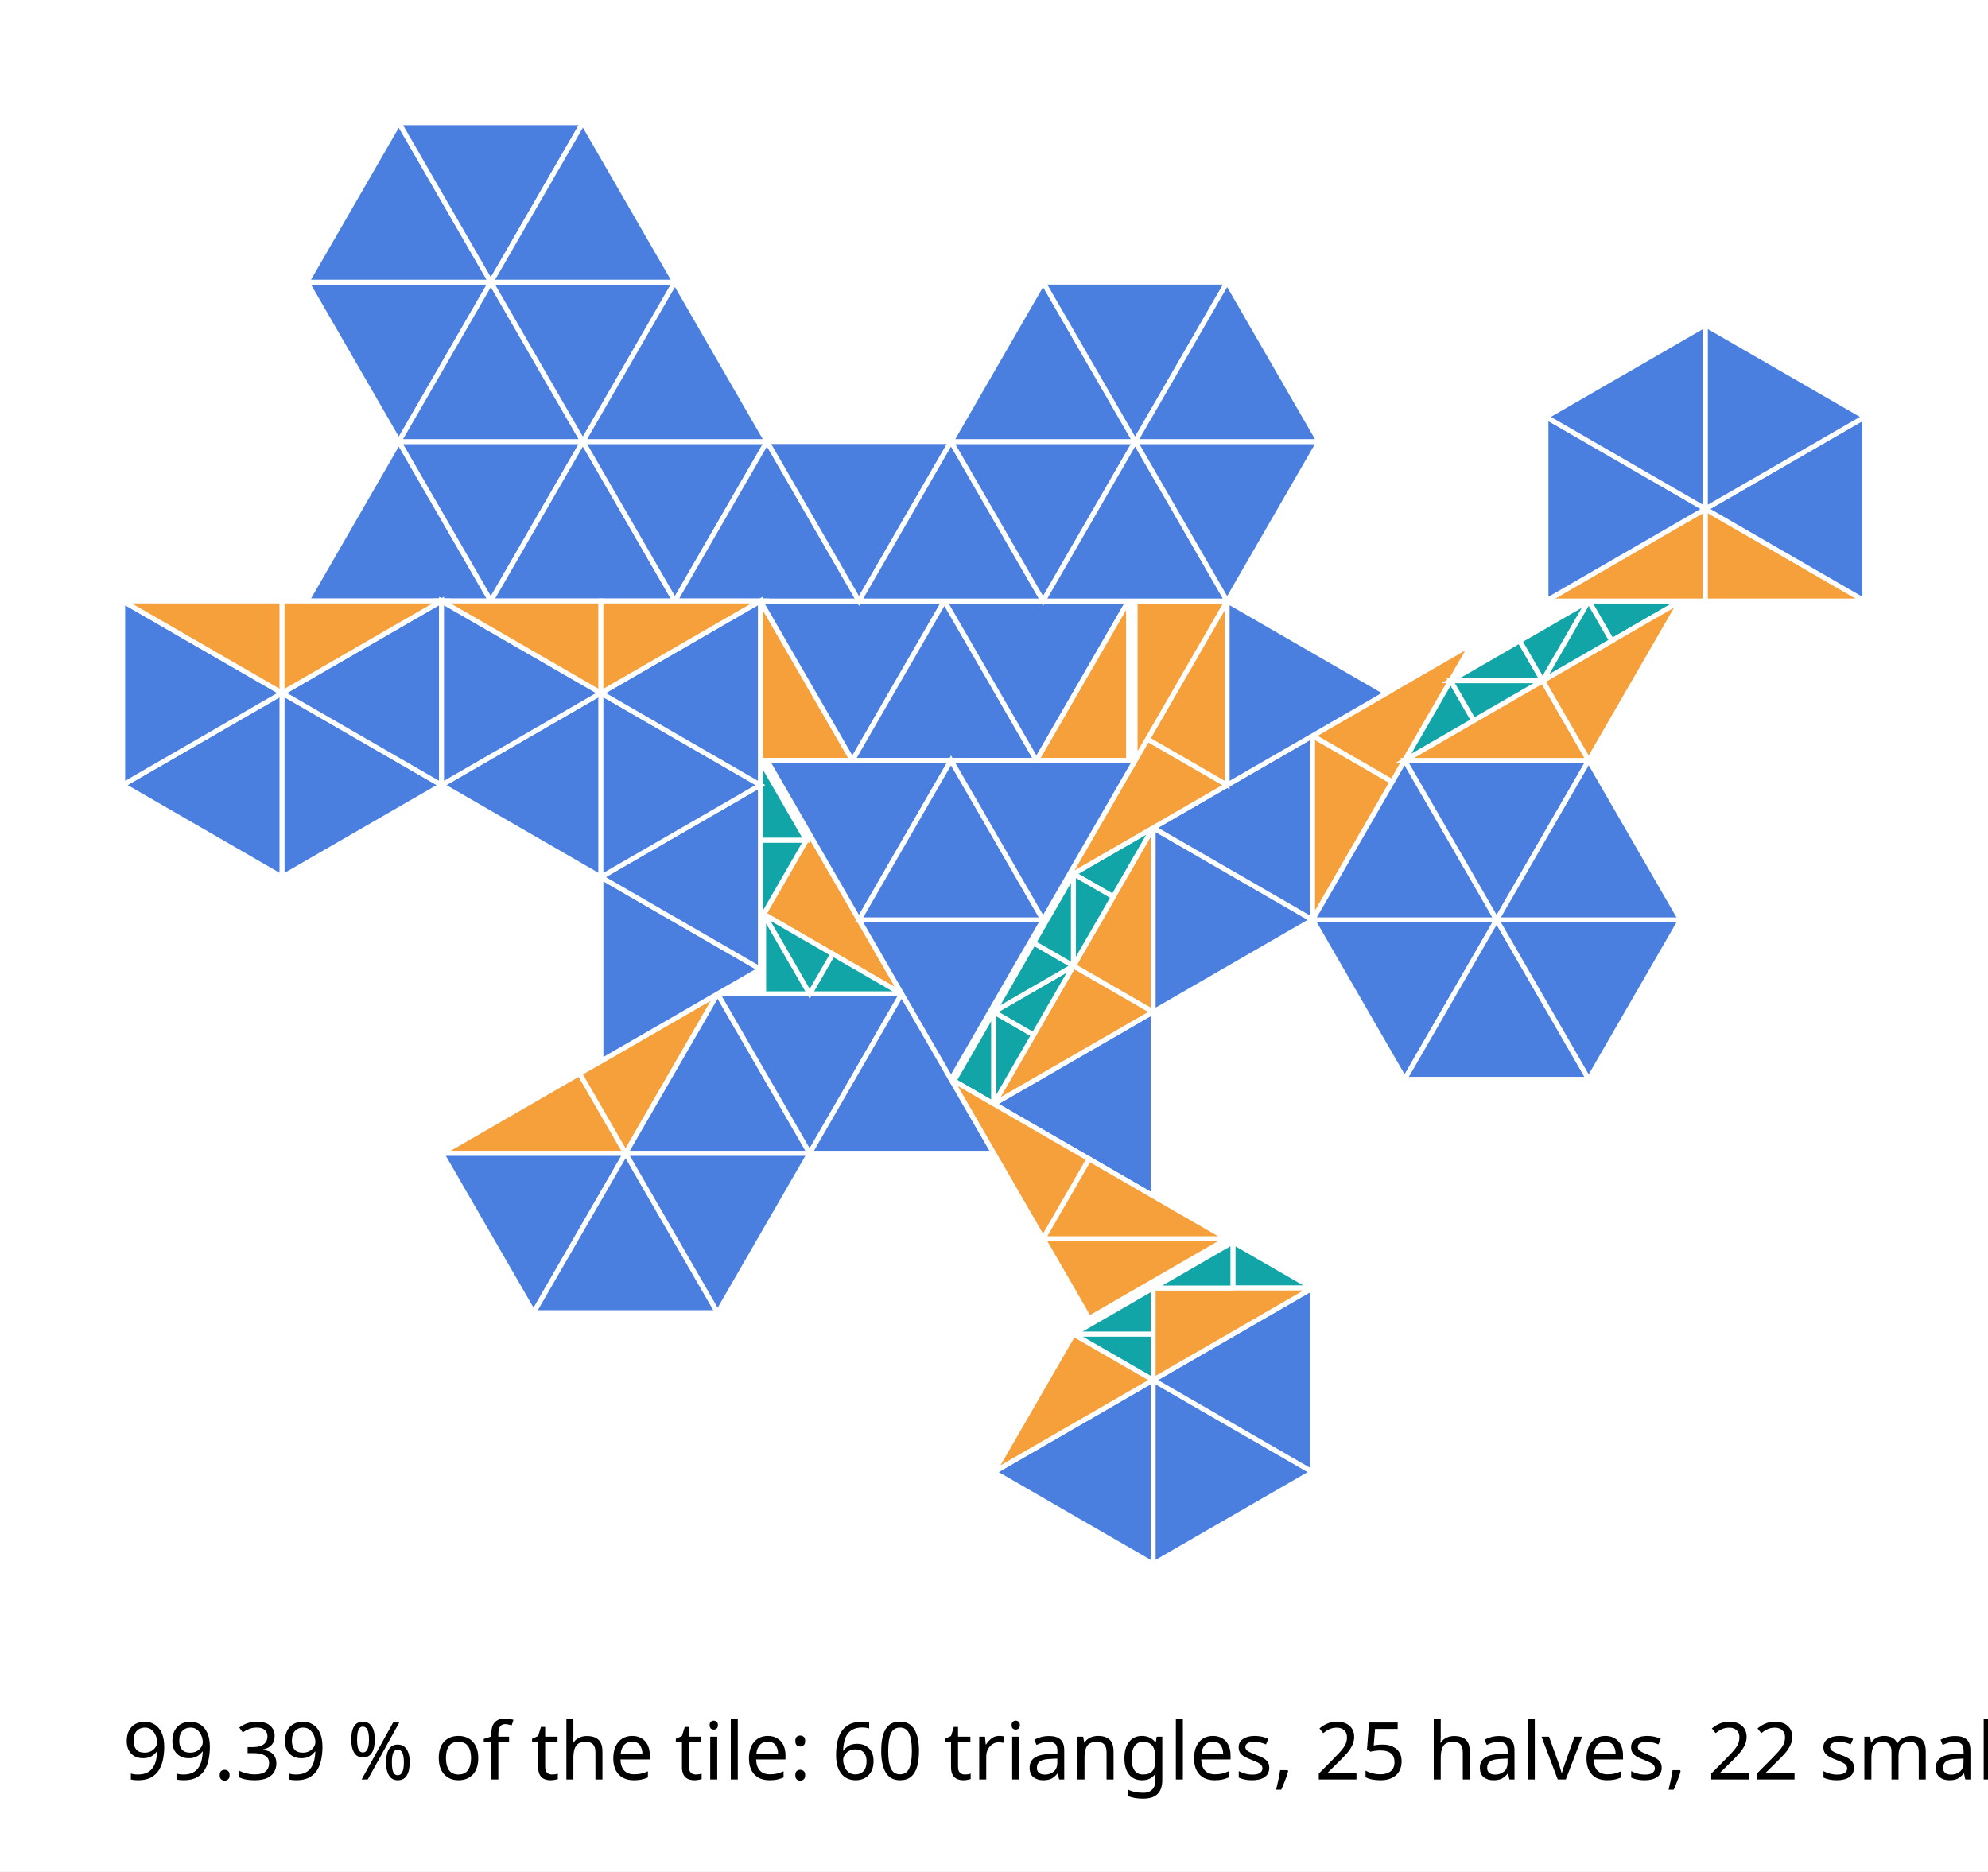
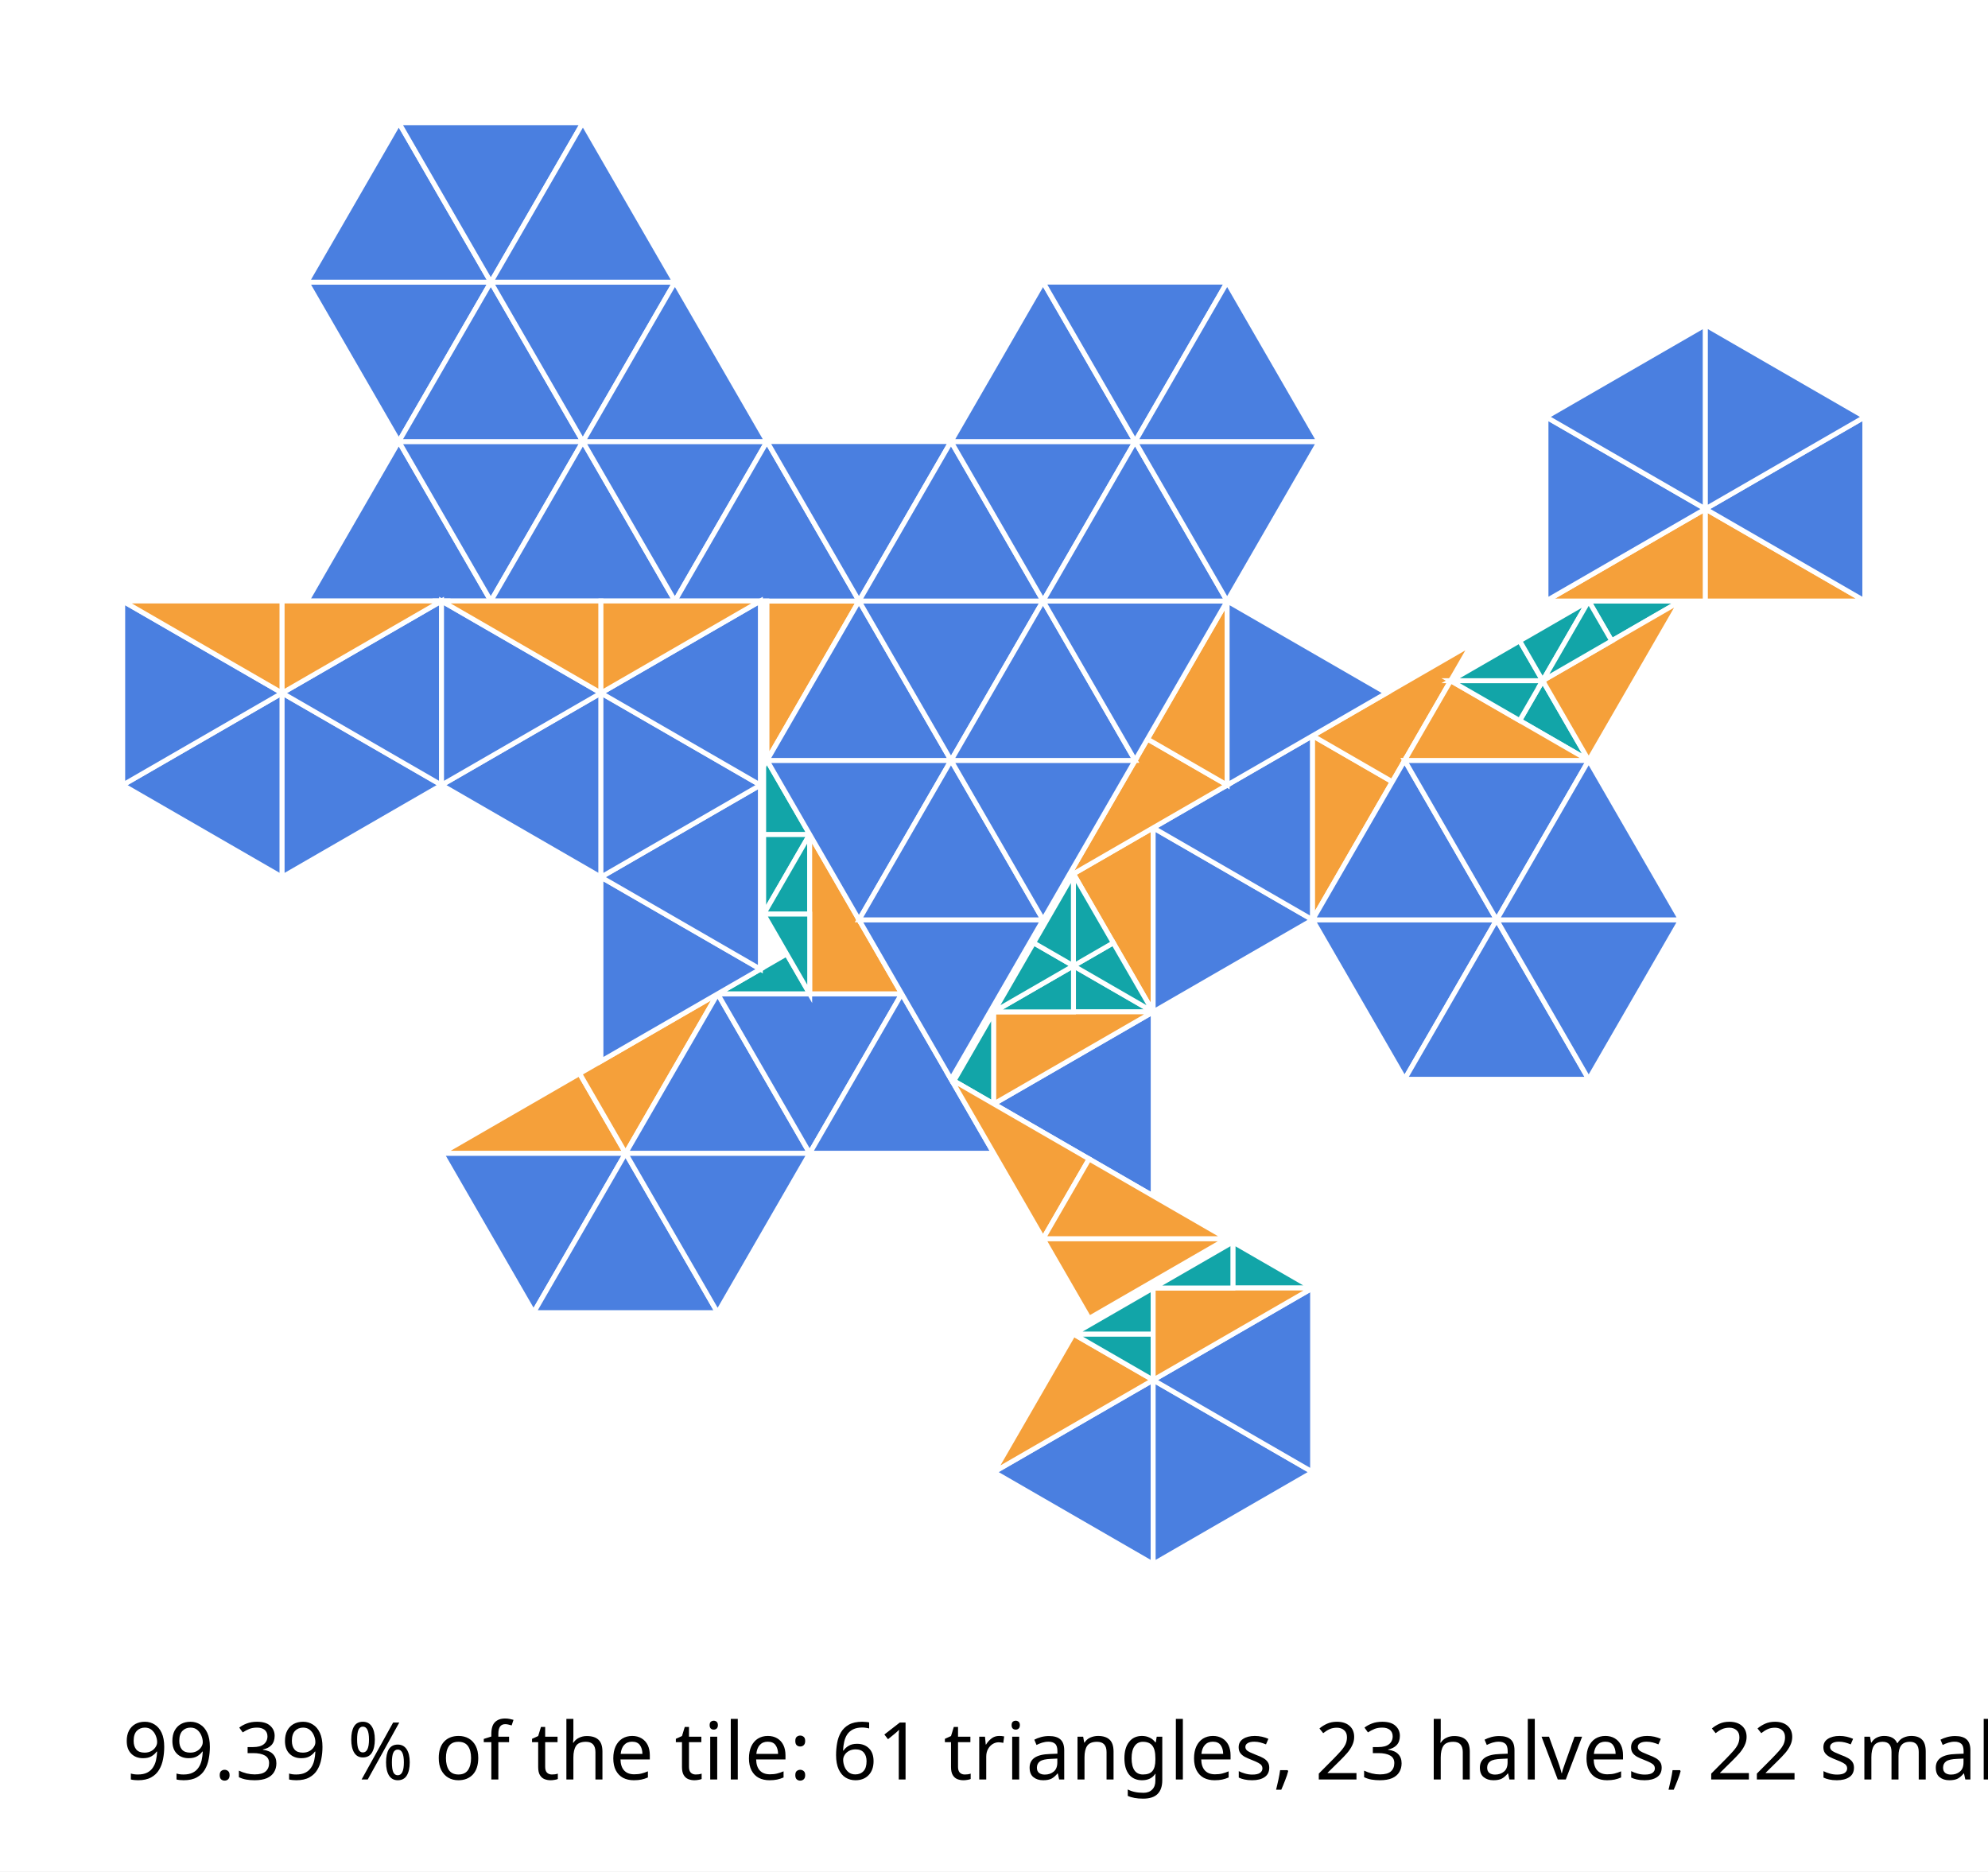
<svg xmlns="http://www.w3.org/2000/svg" width="324" height="305">
  <rect width="100%" height="100%" fill="#fff" />
  <path d="M 86.962 213.923 L 101.962 187.942 L 71.962 187.942 Z" fill="#4a7fe0" stroke="#fff" stroke-width="0.8" />
  <path d="M 71.962 187.942 L 101.962 187.942 L 94.462 174.952 Z" fill="#f5a03a" stroke="#fff" stroke-width="0.8" />
  <path d="M 116.962 161.962 L 94.462 174.952 L 101.962 187.942 Z" fill="#f5a03a" stroke="#fff" stroke-width="0.8" />
+   <path d="M 124.462 148.971 L 131.962 135.981 L 124.462 135.981 Z" fill="#12a5a8" stroke="#fff" stroke-width="0.8" />
+   <path d="M 124.462 122.990 L 124.462 135.981 L 131.962 135.981 Z" fill="#12a5a8" stroke="#fff" stroke-width="0.8" />
  <path d="M 86.962 213.923 L 116.962 213.923 L 101.962 187.942 Z" fill="#4a7fe0" stroke="#fff" stroke-width="0.8" />
  <path d="M 116.962 213.923 L 131.962 187.942 L 101.962 187.942 Z" fill="#4a7fe0" stroke="#fff" stroke-width="0.8" />
  <path d="M 101.962 187.942 L 131.962 187.942 L 116.962 161.962 Z" fill="#4a7fe0" stroke="#fff" stroke-width="0.8" />
  <path d="M 131.962 187.942 L 146.962 161.962 L 116.962 161.962 Z" fill="#4a7fe0" stroke="#fff" stroke-width="0.8" />
-   <path d="M 146.962 161.962 L 131.962 135.981 L 124.462 148.971 Z" fill="#f5a03a" stroke="#fff" stroke-width="0.8" />
-   <path d="M 146.962 161.962 L 135.712 155.466 L 131.962 161.962 Z" fill="#12a5a8" stroke="#fff" stroke-width="0.8" />
-   <path d="M 124.462 148.971 L 124.462 161.962 L 131.962 161.962 Z" fill="#12a5a8" stroke="#fff" stroke-width="0.8" />
-   <path d="M 124.462 148.971 L 131.962 161.962 L 135.712 155.466 Z" fill="#12a5a8" stroke="#fff" stroke-width="0.8" />
+   <path d="M 116.962 161.962 L 131.962 161.962 L 128.212 155.466 Z" fill="#12a5a8" stroke="#fff" stroke-width="0.8" />
+   <path d="M 131.962 135.981 L 124.462 148.971 L 131.962 148.971 Z" fill="#12a5a8" stroke="#fff" stroke-width="0.8" />
+   <path d="M 131.962 135.981 L 131.962 161.962 L 146.962 161.962 Z" fill="#f5a03a" stroke="#fff" stroke-width="0.8" />
+   <path d="M 131.962 161.962 L 131.962 148.971 L 124.462 148.971 Z" fill="#12a5a8" stroke="#fff" stroke-width="0.8" />
  <path d="M 131.962 187.942 L 161.962 187.942 L 146.962 161.962 Z" fill="#4a7fe0" stroke="#fff" stroke-width="0.8" />
  <path d="M 161.962 164.904 L 155.466 176.154 L 161.962 179.904 Z" fill="#12a5a8" stroke="#fff" stroke-width="0.8" />
  <path d="M 187.942 254.904 L 187.942 224.904 L 161.962 239.904 Z" fill="#4a7fe0" stroke="#fff" stroke-width="0.8" />
  <path d="M 161.962 239.904 L 187.942 224.904 L 174.952 217.404 Z" fill="#f5a03a" stroke="#fff" stroke-width="0.8" />
  <path d="M 174.952 217.404 L 187.942 224.904 L 187.942 217.404 Z" fill="#12a5a8" stroke="#fff" stroke-width="0.8" />
  <path d="M 174.952 217.404 L 187.942 217.404 L 187.942 209.904 Z" fill="#12a5a8" stroke="#fff" stroke-width="0.8" />
  <path d="M 187.942 194.904 L 187.942 164.904 L 161.962 179.904 Z" fill="#4a7fe0" stroke="#fff" stroke-width="0.8" />
-   <path d="M 161.962 179.904 L 187.942 164.904 L 174.952 157.404 Z" fill="#f5a03a" stroke="#fff" stroke-width="0.8" />
-   <path d="M 161.962 179.904 L 168.457 168.654 L 161.962 164.904 Z" fill="#12a5a8" stroke="#fff" stroke-width="0.8" />
-   <path d="M 187.942 134.904 L 174.952 142.404 L 181.447 146.154 Z" fill="#12a5a8" stroke="#fff" stroke-width="0.8" />
-   <path d="M 187.942 134.904 L 174.952 157.404 L 187.942 164.904 Z" fill="#f5a03a" stroke="#fff" stroke-width="0.8" />
-   <path d="M 174.952 157.404 L 161.962 164.904 L 168.457 168.654 Z" fill="#12a5a8" stroke="#fff" stroke-width="0.8" />
+   <path d="M 187.942 164.904 L 174.952 157.404 L 174.952 164.904 Z" fill="#12a5a8" stroke="#fff" stroke-width="0.8" />
+   <path d="M 187.942 164.904 L 161.962 164.904 L 161.962 179.904 Z" fill="#f5a03a" stroke="#fff" stroke-width="0.8" />
+   <path d="M 187.942 164.904 L 187.942 134.904 L 174.952 142.404 Z" fill="#f5a03a" stroke="#fff" stroke-width="0.8" />
+   <path d="M 187.942 164.904 L 181.447 153.654 L 174.952 157.404 Z" fill="#12a5a8" stroke="#fff" stroke-width="0.8" />
+   <path d="M 161.962 164.904 L 174.952 164.904 L 174.952 157.404 Z" fill="#12a5a8" stroke="#fff" stroke-width="0.8" />
  <path d="M 161.962 164.904 L 174.952 157.404 L 168.457 153.654 Z" fill="#12a5a8" stroke="#fff" stroke-width="0.8" />
  <path d="M 174.952 142.404 L 168.457 153.654 L 174.952 157.404 Z" fill="#12a5a8" stroke="#fff" stroke-width="0.8" />
-   <path d="M 174.952 157.404 L 181.447 146.154 L 174.952 142.404 Z" fill="#12a5a8" stroke="#fff" stroke-width="0.8" />
+   <path d="M 174.952 142.404 L 174.952 157.404 L 181.447 153.654 Z" fill="#12a5a8" stroke="#fff" stroke-width="0.8" />
  <path d="M 187.942 254.904 L 213.923 239.904 L 187.942 224.904 Z" fill="#4a7fe0" stroke="#fff" stroke-width="0.8" />
  <path d="M 213.923 239.904 L 213.923 209.904 L 187.942 224.904 Z" fill="#4a7fe0" stroke="#fff" stroke-width="0.8" />
  <path d="M 213.923 209.904 L 200.933 202.404 L 200.933 209.904 Z" fill="#12a5a8" stroke="#fff" stroke-width="0.8" />
  <path d="M 213.923 209.904 L 187.942 209.904 L 187.942 224.904 Z" fill="#f5a03a" stroke="#fff" stroke-width="0.8" />
  <path d="M 187.942 209.904 L 200.933 209.904 L 200.933 202.404 Z" fill="#12a5a8" stroke="#fff" stroke-width="0.8" />
  <path d="M 187.942 164.904 L 213.923 149.904 L 187.942 134.904 Z" fill="#4a7fe0" stroke="#fff" stroke-width="0.8" />
  <path d="M 213.923 149.904 L 213.923 119.904 L 187.942 134.904 Z" fill="#4a7fe0" stroke="#fff" stroke-width="0.8" />
  <path d="M 213.923 149.904 L 226.913 127.404 L 213.923 119.904 Z" fill="#f5a03a" stroke="#fff" stroke-width="0.8" />
  <path d="M 239.904 104.904 L 213.923 119.904 L 226.913 127.404 Z" fill="#f5a03a" stroke="#fff" stroke-width="0.8" />
-   <path d="M 123.923 149.904 L 131.423 136.913 L 123.923 136.913 Z" fill="#12a5a8" stroke="#fff" stroke-width="0.8" />
-   <path d="M 123.923 123.923 L 123.923 136.913 L 131.423 136.913 Z" fill="#12a5a8" stroke="#fff" stroke-width="0.8" />
-   <path d="M 123.923 97.942 L 123.923 123.923 L 138.923 123.923 Z" fill="#f5a03a" stroke="#fff" stroke-width="0.8" />
-   <path d="M 138.923 123.923 L 153.923 97.942 L 123.923 97.942 Z" fill="#4a7fe0" stroke="#fff" stroke-width="0.8" />
-   <path d="M 138.923 123.923 L 168.923 123.923 L 153.923 97.942 Z" fill="#4a7fe0" stroke="#fff" stroke-width="0.8" />
-   <path d="M 168.923 123.923 L 183.923 97.942 L 153.923 97.942 Z" fill="#4a7fe0" stroke="#fff" stroke-width="0.8" />
-   <path d="M 183.923 97.942 L 168.923 123.923 L 183.923 123.923 Z" fill="#f5a03a" stroke="#fff" stroke-width="0.8" />
  <path d="M 228.923 175.885 L 243.923 149.904 L 213.923 149.904 Z" fill="#4a7fe0" stroke="#fff" stroke-width="0.8" />
  <path d="M 213.923 149.904 L 243.923 149.904 L 228.923 123.923 Z" fill="#4a7fe0" stroke="#fff" stroke-width="0.8" />
  <path d="M 243.923 149.904 L 258.923 123.923 L 228.923 123.923 Z" fill="#4a7fe0" stroke="#fff" stroke-width="0.8" />
-   <path d="M 228.923 123.923 L 258.923 123.923 L 251.423 110.933 Z" fill="#f5a03a" stroke="#fff" stroke-width="0.8" />
-   <path d="M 228.923 123.923 L 240.173 117.428 L 236.423 110.933 Z" fill="#12a5a8" stroke="#fff" stroke-width="0.8" />
+   <path d="M 258.923 123.923 L 251.423 110.933 L 247.673 117.428 Z" fill="#12a5a8" stroke="#fff" stroke-width="0.8" />
+   <path d="M 258.923 123.923 L 236.423 110.933 L 228.923 123.923 Z" fill="#f5a03a" stroke="#fff" stroke-width="0.8" />
  <path d="M 273.923 97.942 L 258.923 97.942 L 262.673 104.437 Z" fill="#12a5a8" stroke="#fff" stroke-width="0.8" />
  <path d="M 273.923 97.942 L 251.423 110.933 L 258.923 123.923 Z" fill="#f5a03a" stroke="#fff" stroke-width="0.8" />
-   <path d="M 251.423 110.933 L 236.423 110.933 L 240.173 117.428 Z" fill="#12a5a8" stroke="#fff" stroke-width="0.8" />
+   <path d="M 236.423 110.933 L 247.673 117.428 L 251.423 110.933 Z" fill="#12a5a8" stroke="#fff" stroke-width="0.8" />
  <path d="M 236.423 110.933 L 251.423 110.933 L 247.673 104.437 Z" fill="#12a5a8" stroke="#fff" stroke-width="0.8" />
  <path d="M 258.923 97.942 L 247.673 104.437 L 251.423 110.933 Z" fill="#12a5a8" stroke="#fff" stroke-width="0.8" />
  <path d="M 251.423 110.933 L 262.673 104.437 L 258.923 97.942 Z" fill="#12a5a8" stroke="#fff" stroke-width="0.8" />
  <path d="M 228.923 175.885 L 258.923 175.885 L 243.923 149.904 Z" fill="#4a7fe0" stroke="#fff" stroke-width="0.8" />
  <path d="M 258.923 175.885 L 273.923 149.904 L 243.923 149.904 Z" fill="#4a7fe0" stroke="#fff" stroke-width="0.8" />
  <path d="M 243.923 149.904 L 273.923 149.904 L 258.923 123.923 Z" fill="#4a7fe0" stroke="#fff" stroke-width="0.8" />
  <path d="M 174.019 142.942 L 200.000 127.942 L 187.010 120.442 Z" fill="#f5a03a" stroke="#fff" stroke-width="0.8" />
  <path d="M 200.000 97.942 L 187.010 120.442 L 200.000 127.942 Z" fill="#f5a03a" stroke="#fff" stroke-width="0.8" />
  <path d="M 200.000 127.942 L 225.981 112.942 L 200.000 97.942 Z" fill="#4a7fe0" stroke="#fff" stroke-width="0.8" />
  <path d="M 251.962 97.942 L 277.942 97.942 L 277.942 82.942 Z" fill="#f5a03a" stroke="#fff" stroke-width="0.8" />
  <path d="M 251.962 97.942 L 277.942 82.942 L 251.962 67.942 Z" fill="#4a7fe0" stroke="#fff" stroke-width="0.8" />
  <path d="M 277.942 82.942 L 277.942 52.942 L 251.962 67.942 Z" fill="#4a7fe0" stroke="#fff" stroke-width="0.8" />
  <path d="M 303.923 97.942 L 277.942 82.942 L 277.942 97.942 Z" fill="#f5a03a" stroke="#fff" stroke-width="0.8" />
  <path d="M 303.923 97.942 L 303.923 67.942 L 277.942 82.942 Z" fill="#4a7fe0" stroke="#fff" stroke-width="0.8" />
  <path d="M 277.942 82.942 L 303.923 67.942 L 277.942 52.942 Z" fill="#4a7fe0" stroke="#fff" stroke-width="0.8" />
  <path d="M 65.000 71.962 L 80.000 45.981 L 50.000 45.981 Z" fill="#4a7fe0" stroke="#fff" stroke-width="0.8" />
  <path d="M 50.000 45.981 L 80.000 45.981 L 65.000 20.000 Z" fill="#4a7fe0" stroke="#fff" stroke-width="0.8" />
  <path d="M 80.000 45.981 L 95.000 20.000 L 65.000 20.000 Z" fill="#4a7fe0" stroke="#fff" stroke-width="0.8" />
  <path d="M 50.000 97.942 L 80.000 97.942 L 65.000 71.962 Z" fill="#4a7fe0" stroke="#fff" stroke-width="0.8" />
  <path d="M 80.000 97.942 L 95.000 71.962 L 65.000 71.962 Z" fill="#4a7fe0" stroke="#fff" stroke-width="0.8" />
  <path d="M 65.000 71.962 L 95.000 71.962 L 80.000 45.981 Z" fill="#4a7fe0" stroke="#fff" stroke-width="0.8" />
  <path d="M 95.000 71.962 L 110.000 45.981 L 80.000 45.981 Z" fill="#4a7fe0" stroke="#fff" stroke-width="0.8" />
  <path d="M 80.000 45.981 L 110.000 45.981 L 95.000 20.000 Z" fill="#4a7fe0" stroke="#fff" stroke-width="0.8" />
  <path d="M 80.000 97.942 L 110.000 97.942 L 95.000 71.962 Z" fill="#4a7fe0" stroke="#fff" stroke-width="0.8" />
  <path d="M 110.000 97.942 L 125.000 71.962 L 95.000 71.962 Z" fill="#4a7fe0" stroke="#fff" stroke-width="0.8" />
  <path d="M 95.000 71.962 L 125.000 71.962 L 110.000 45.981 Z" fill="#4a7fe0" stroke="#fff" stroke-width="0.8" />
+   <path d="M 125.000 123.923 L 140.000 97.942 L 125.000 97.942 Z" fill="#f5a03a" stroke="#fff" stroke-width="0.8" />
  <path d="M 110.000 97.942 L 140.000 97.942 L 125.000 71.962 Z" fill="#4a7fe0" stroke="#fff" stroke-width="0.8" />
  <path d="M 140.000 97.942 L 155.000 71.962 L 125.000 71.962 Z" fill="#4a7fe0" stroke="#fff" stroke-width="0.8" />
  <path d="M 140.000 149.904 L 155.000 123.923 L 125.000 123.923 Z" fill="#4a7fe0" stroke="#fff" stroke-width="0.8" />
+   <path d="M 125.000 123.923 L 155.000 123.923 L 140.000 97.942 Z" fill="#4a7fe0" stroke="#fff" stroke-width="0.8" />
+   <path d="M 155.000 123.923 L 170.000 97.942 L 140.000 97.942 Z" fill="#4a7fe0" stroke="#fff" stroke-width="0.8" />
  <path d="M 140.000 97.942 L 170.000 97.942 L 155.000 71.962 Z" fill="#4a7fe0" stroke="#fff" stroke-width="0.8" />
  <path d="M 170.000 97.942 L 185.000 71.962 L 155.000 71.962 Z" fill="#4a7fe0" stroke="#fff" stroke-width="0.8" />
  <path d="M 155.000 71.962 L 185.000 71.962 L 170.000 45.981 Z" fill="#4a7fe0" stroke="#fff" stroke-width="0.8" />
  <path d="M 185.000 71.962 L 200.000 45.981 L 170.000 45.981 Z" fill="#4a7fe0" stroke="#fff" stroke-width="0.8" />
  <path d="M 155.000 175.885 L 170.000 149.904 L 140.000 149.904 Z" fill="#4a7fe0" stroke="#fff" stroke-width="0.8" />
  <path d="M 140.000 149.904 L 170.000 149.904 L 155.000 123.923 Z" fill="#4a7fe0" stroke="#fff" stroke-width="0.8" />
  <path d="M 170.000 149.904 L 185.000 123.923 L 155.000 123.923 Z" fill="#4a7fe0" stroke="#fff" stroke-width="0.8" />
-   <path d="M 185.000 123.923 L 200.000 97.942 L 185.000 97.942 Z" fill="#f5a03a" stroke="#fff" stroke-width="0.8" />
+   <path d="M 155.000 123.923 L 185.000 123.923 L 170.000 97.942 Z" fill="#4a7fe0" stroke="#fff" stroke-width="0.8" />
+   <path d="M 185.000 123.923 L 200.000 97.942 L 170.000 97.942 Z" fill="#4a7fe0" stroke="#fff" stroke-width="0.8" />
  <path d="M 170.000 97.942 L 200.000 97.942 L 185.000 71.962 Z" fill="#4a7fe0" stroke="#fff" stroke-width="0.8" />
  <path d="M 200.000 97.942 L 215.000 71.962 L 185.000 71.962 Z" fill="#4a7fe0" stroke="#fff" stroke-width="0.8" />
  <path d="M 185.000 71.962 L 215.000 71.962 L 200.000 45.981 Z" fill="#4a7fe0" stroke="#fff" stroke-width="0.8" />
  <path d="M 155.000 175.885 L 170.000 201.865 L 177.500 188.875 Z" fill="#f5a03a" stroke="#fff" stroke-width="0.8" />
  <path d="M 200.000 201.865 L 170.000 201.865 L 177.500 214.856 Z" fill="#f5a03a" stroke="#fff" stroke-width="0.8" />
  <path d="M 200.000 201.865 L 177.500 188.875 L 170.000 201.865 Z" fill="#f5a03a" stroke="#fff" stroke-width="0.8" />
  <path d="M 45.981 142.942 L 45.981 112.942 L 20.000 127.942 Z" fill="#4a7fe0" stroke="#fff" stroke-width="0.8" />
  <path d="M 20.000 127.942 L 45.981 112.942 L 20.000 97.942 Z" fill="#4a7fe0" stroke="#fff" stroke-width="0.8" />
  <path d="M 20.000 97.942 L 45.981 112.942 L 45.981 97.942 Z" fill="#f5a03a" stroke="#fff" stroke-width="0.8" />
  <path d="M 45.981 142.942 L 71.962 127.942 L 45.981 112.942 Z" fill="#4a7fe0" stroke="#fff" stroke-width="0.8" />
  <path d="M 71.962 127.942 L 71.962 97.942 L 45.981 112.942 Z" fill="#4a7fe0" stroke="#fff" stroke-width="0.8" />
  <path d="M 71.962 97.942 L 45.981 97.942 L 45.981 112.942 Z" fill="#f5a03a" stroke="#fff" stroke-width="0.8" />
  <path d="M 97.942 142.942 L 97.942 112.942 L 71.962 127.942 Z" fill="#4a7fe0" stroke="#fff" stroke-width="0.8" />
  <path d="M 71.962 127.942 L 97.942 112.942 L 71.962 97.942 Z" fill="#4a7fe0" stroke="#fff" stroke-width="0.8" />
  <path d="M 71.962 97.942 L 97.942 112.942 L 97.942 97.942 Z" fill="#f5a03a" stroke="#fff" stroke-width="0.8" />
  <path d="M 97.942 172.942 L 123.923 157.942 L 97.942 142.942 Z" fill="#4a7fe0" stroke="#fff" stroke-width="0.8" />
  <path d="M 123.923 157.942 L 123.923 127.942 L 97.942 142.942 Z" fill="#4a7fe0" stroke="#fff" stroke-width="0.8" />
  <path d="M 97.942 142.942 L 123.923 127.942 L 97.942 112.942 Z" fill="#4a7fe0" stroke="#fff" stroke-width="0.8" />
  <path d="M 123.923 127.942 L 123.923 97.942 L 97.942 112.942 Z" fill="#4a7fe0" stroke="#fff" stroke-width="0.8" />
  <path d="M 123.923 97.942 L 97.942 97.942 L 97.942 112.942 Z" fill="#f5a03a" stroke="#fff" stroke-width="0.8" />
-   <text x="20" y="290" font-family="sans-serif" font-size="13">99.39 % of the tile: 60 triangles, 25 halves, 22 small, 0 trapezoids</text>
+   <text x="20" y="290" font-family="sans-serif" font-size="13">99.39 % of the tile: 61 triangles, 23 halves, 22 small, 0 trapezoids</text>
</svg>
